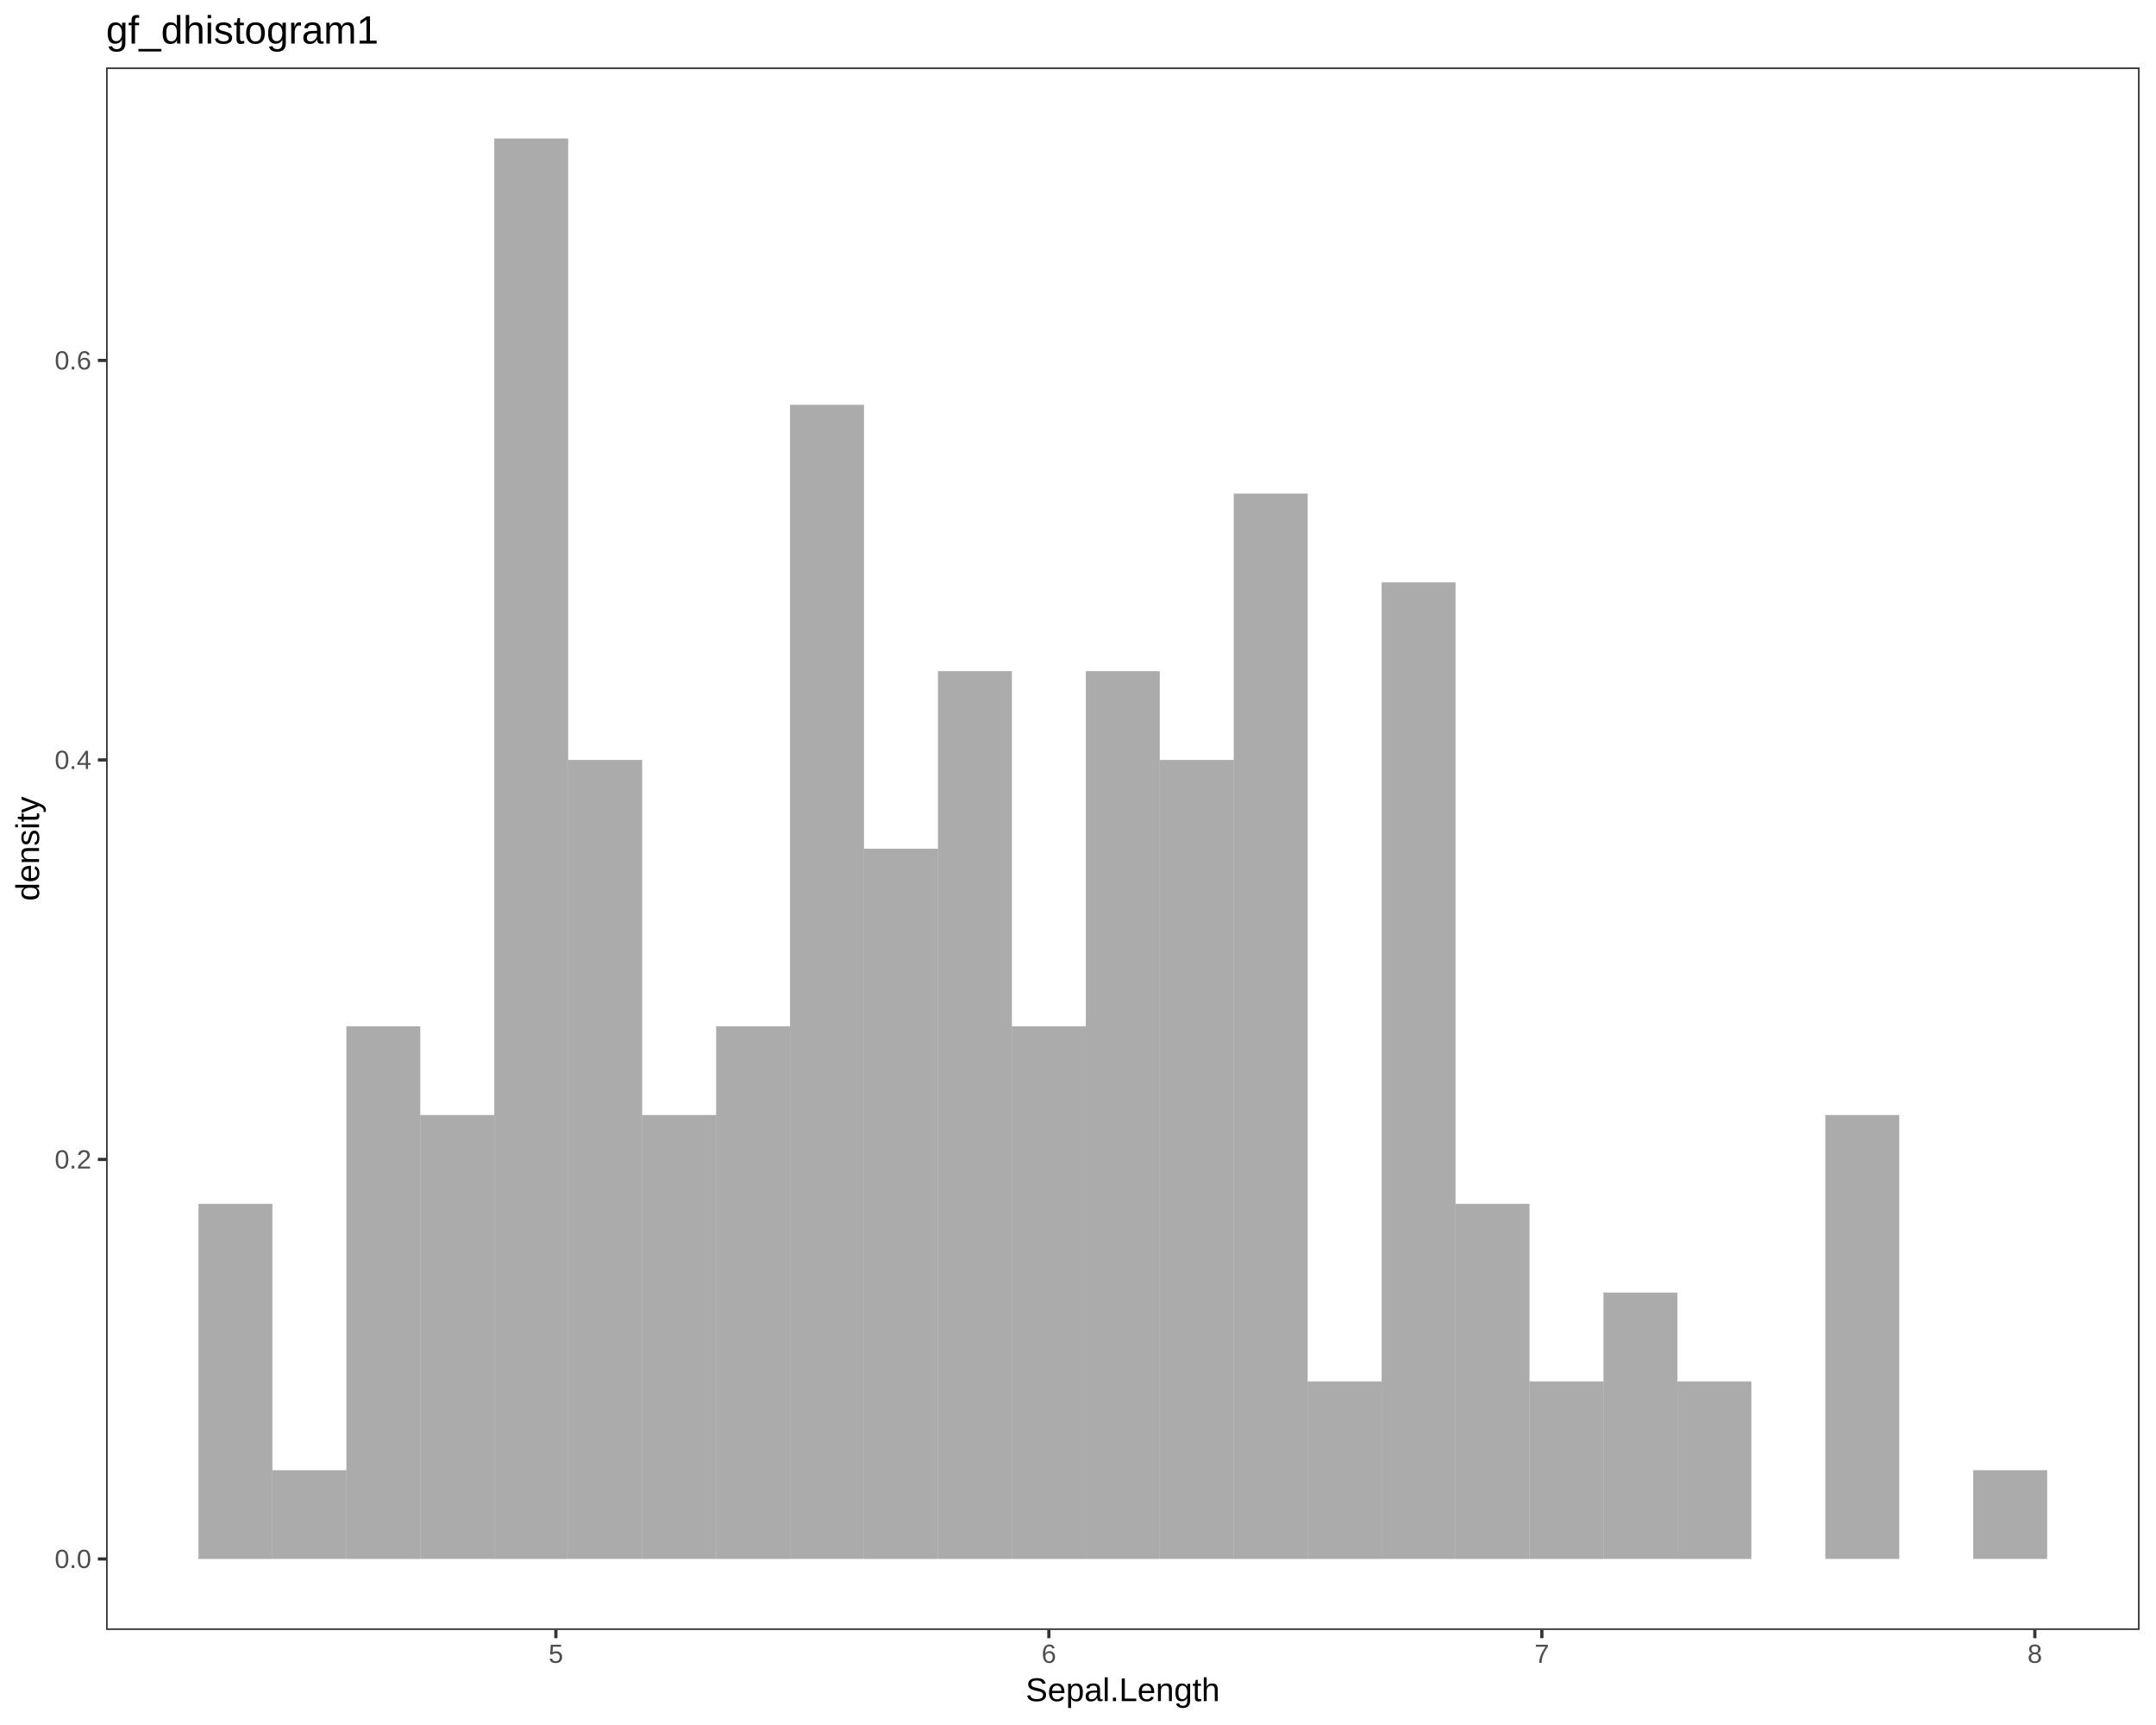
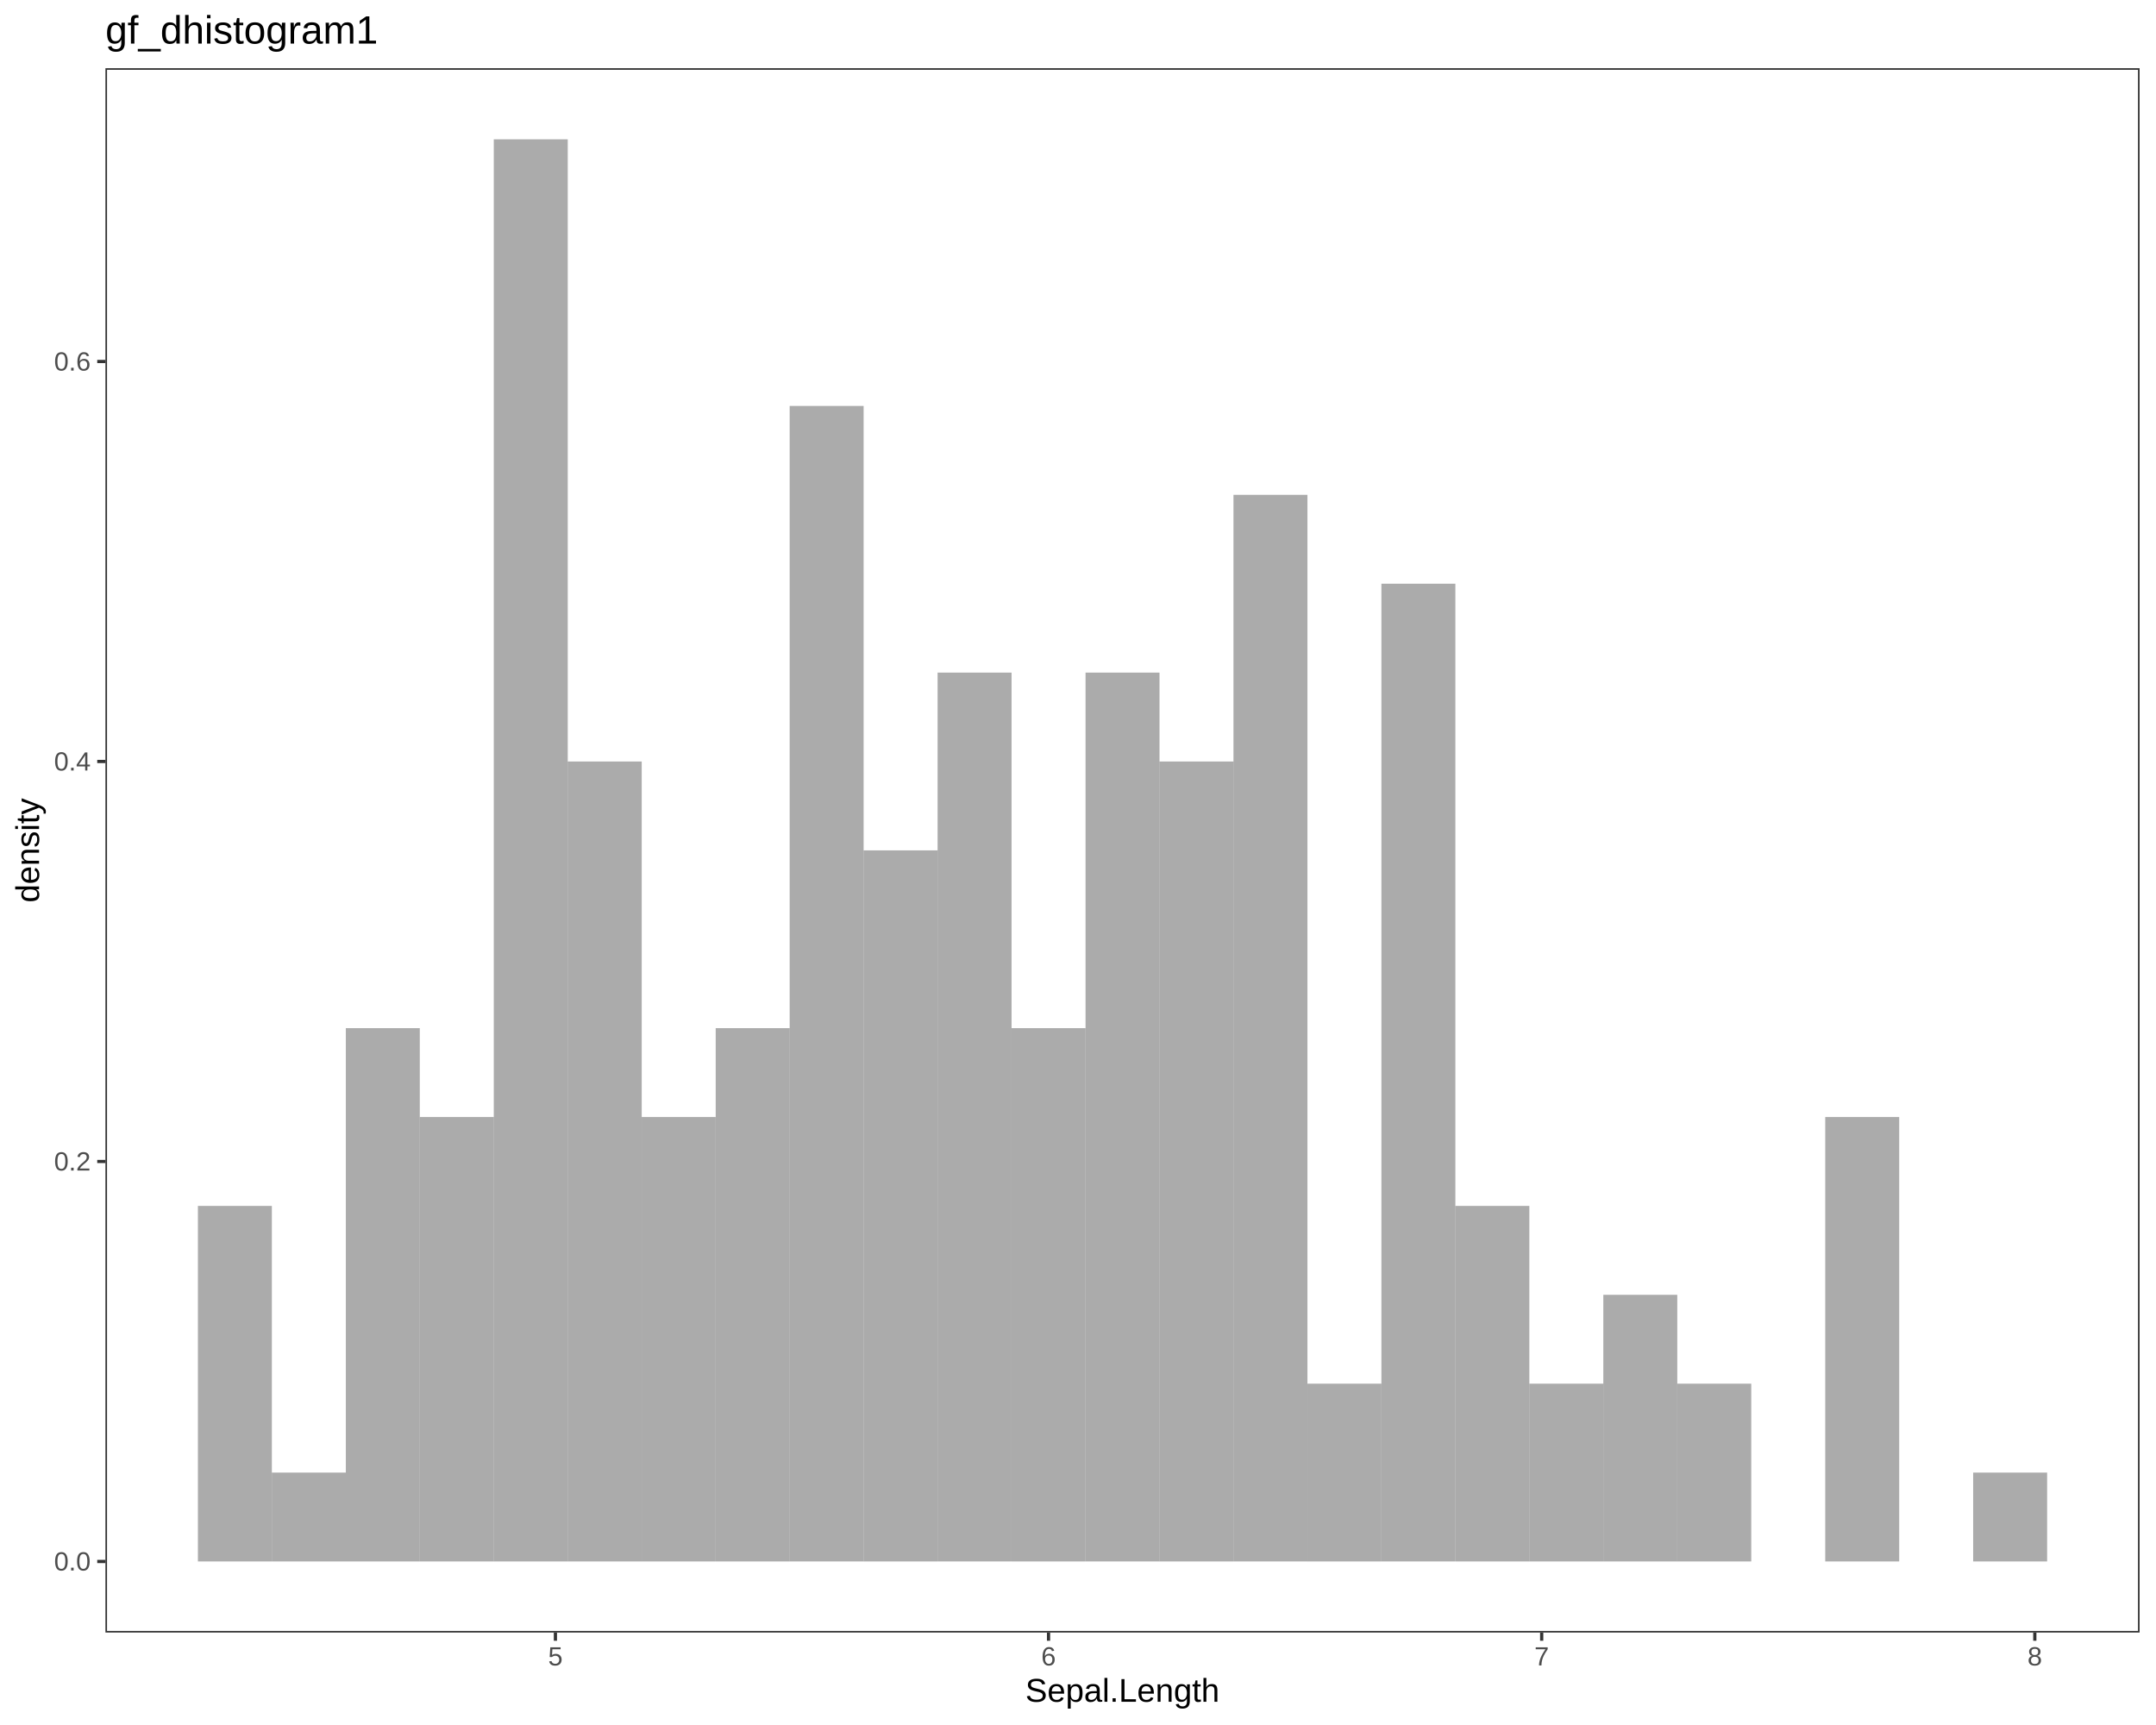
<svg xmlns="http://www.w3.org/2000/svg" viewBox="0 0 720.00 576.00">
  <defs>
    <style type="text/css">
    line, polyline, polygon, path, rect, circle {
      fill: none;
      stroke: #000000;
      stroke-linecap: round;
      stroke-linejoin: round;
      stroke-miterlimit: 10.00;
    }
  </style>
  </defs>
  <rect width="100%" height="100%" style="stroke: none; fill: #FFFFFF;" />
  <rect x="0.00" y="0.00" width="720.00" height="576.00" style="stroke-width: 1.07; stroke: #FFFFFF; fill: #FFFFFF;" />
  <defs>
-     <clipPath id="cpMzUuNDJ8NzE0LjUyfDU0NC4yN3wyMi41Mg==">
-       <rect x="35.42" y="22.52" width="679.10" height="521.75" />
+     <clipPath id="cpMzUuMjF8NzE0LjUyfDU0NS4xM3wyMi43Nw==">
+       <rect x="35.21" y="22.77" width="679.31" height="522.36" />
    </clipPath>
  </defs>
-   <rect x="35.42" y="22.52" width="679.10" height="521.75" style="stroke-width: 1.07; stroke: none; fill: #FFFFFF;" clip-path="url(#cpMzUuNDJ8NzE0LjUyfDU0NC4yN3wyMi41Mg==)" />
-   <rect x="66.28" y="401.98" width="24.69" height="118.58" style="stroke-width: 1.07; stroke: none; stroke-linecap: butt; fill: #595959; fill-opacity: 0.50;" clip-path="url(#cpMzUuNDJ8NzE0LjUyfDU0NC4yN3wyMi41Mg==)" />
-   <rect x="90.98" y="490.91" width="24.69" height="29.64" style="stroke-width: 1.07; stroke: none; stroke-linecap: butt; fill: #595959; fill-opacity: 0.50;" clip-path="url(#cpMzUuNDJ8NzE0LjUyfDU0NC4yN3wyMi41Mg==)" />
-   <rect x="115.67" y="342.69" width="24.69" height="177.87" style="stroke-width: 1.07; stroke: none; stroke-linecap: butt; fill: #595959; fill-opacity: 0.50;" clip-path="url(#cpMzUuNDJ8NzE0LjUyfDU0NC4yN3wyMi41Mg==)" />
-   <rect x="140.37" y="372.33" width="24.69" height="148.22" style="stroke-width: 1.07; stroke: none; stroke-linecap: butt; fill: #595959; fill-opacity: 0.50;" clip-path="url(#cpMzUuNDJ8NzE0LjUyfDU0NC4yN3wyMi41Mg==)" />
-   <rect x="165.06" y="46.24" width="24.69" height="474.32" style="stroke-width: 1.07; stroke: none; stroke-linecap: butt; fill: #595959; fill-opacity: 0.50;" clip-path="url(#cpMzUuNDJ8NzE0LjUyfDU0NC4yN3wyMi41Mg==)" />
-   <rect x="189.76" y="253.75" width="24.69" height="266.80" style="stroke-width: 1.07; stroke: none; stroke-linecap: butt; fill: #595959; fill-opacity: 0.50;" clip-path="url(#cpMzUuNDJ8NzE0LjUyfDU0NC4yN3wyMi41Mg==)" />
-   <rect x="214.45" y="372.33" width="24.69" height="148.22" style="stroke-width: 1.07; stroke: none; stroke-linecap: butt; fill: #595959; fill-opacity: 0.50;" clip-path="url(#cpMzUuNDJ8NzE0LjUyfDU0NC4yN3wyMi41Mg==)" />
-   <rect x="239.15" y="342.69" width="24.69" height="177.87" style="stroke-width: 1.07; stroke: none; stroke-linecap: butt; fill: #595959; fill-opacity: 0.50;" clip-path="url(#cpMzUuNDJ8NzE0LjUyfDU0NC4yN3wyMi41Mg==)" />
-   <rect x="263.84" y="135.17" width="24.69" height="385.38" style="stroke-width: 1.07; stroke: none; stroke-linecap: butt; fill: #595959; fill-opacity: 0.50;" clip-path="url(#cpMzUuNDJ8NzE0LjUyfDU0NC4yN3wyMi41Mg==)" />
-   <rect x="288.54" y="283.40" width="24.69" height="237.16" style="stroke-width: 1.07; stroke: none; stroke-linecap: butt; fill: #595959; fill-opacity: 0.50;" clip-path="url(#cpMzUuNDJ8NzE0LjUyfDU0NC4yN3wyMi41Mg==)" />
-   <rect x="313.23" y="224.11" width="24.69" height="296.45" style="stroke-width: 1.07; stroke: none; stroke-linecap: butt; fill: #595959; fill-opacity: 0.50;" clip-path="url(#cpMzUuNDJ8NzE0LjUyfDU0NC4yN3wyMi41Mg==)" />
-   <rect x="337.93" y="342.69" width="24.69" height="177.87" style="stroke-width: 1.07; stroke: none; stroke-linecap: butt; fill: #595959; fill-opacity: 0.50;" clip-path="url(#cpMzUuNDJ8NzE0LjUyfDU0NC4yN3wyMi41Mg==)" />
-   <rect x="362.62" y="224.11" width="24.69" height="296.45" style="stroke-width: 1.07; stroke: none; stroke-linecap: butt; fill: #595959; fill-opacity: 0.50;" clip-path="url(#cpMzUuNDJ8NzE0LjUyfDU0NC4yN3wyMi41Mg==)" />
-   <rect x="387.32" y="253.75" width="24.69" height="266.80" style="stroke-width: 1.07; stroke: none; stroke-linecap: butt; fill: #595959; fill-opacity: 0.50;" clip-path="url(#cpMzUuNDJ8NzE0LjUyfDU0NC4yN3wyMi41Mg==)" />
-   <rect x="412.01" y="164.82" width="24.69" height="355.74" style="stroke-width: 1.07; stroke: none; stroke-linecap: butt; fill: #595959; fill-opacity: 0.50;" clip-path="url(#cpMzUuNDJ8NzE0LjUyfDU0NC4yN3wyMi41Mg==)" />
-   <rect x="436.71" y="461.27" width="24.69" height="59.29" style="stroke-width: 1.07; stroke: none; stroke-linecap: butt; fill: #595959; fill-opacity: 0.50;" clip-path="url(#cpMzUuNDJ8NzE0LjUyfDU0NC4yN3wyMi41Mg==)" />
-   <rect x="461.40" y="194.46" width="24.69" height="326.09" style="stroke-width: 1.07; stroke: none; stroke-linecap: butt; fill: #595959; fill-opacity: 0.50;" clip-path="url(#cpMzUuNDJ8NzE0LjUyfDU0NC4yN3wyMi41Mg==)" />
-   <rect x="486.09" y="401.98" width="24.69" height="118.58" style="stroke-width: 1.07; stroke: none; stroke-linecap: butt; fill: #595959; fill-opacity: 0.50;" clip-path="url(#cpMzUuNDJ8NzE0LjUyfDU0NC4yN3wyMi41Mg==)" />
-   <rect x="510.79" y="461.27" width="24.69" height="59.29" style="stroke-width: 1.07; stroke: none; stroke-linecap: butt; fill: #595959; fill-opacity: 0.50;" clip-path="url(#cpMzUuNDJ8NzE0LjUyfDU0NC4yN3wyMi41Mg==)" />
-   <rect x="535.48" y="431.62" width="24.69" height="88.93" style="stroke-width: 1.07; stroke: none; stroke-linecap: butt; fill: #595959; fill-opacity: 0.50;" clip-path="url(#cpMzUuNDJ8NzE0LjUyfDU0NC4yN3wyMi41Mg==)" />
-   <rect x="560.18" y="461.27" width="24.69" height="59.29" style="stroke-width: 1.07; stroke: none; stroke-linecap: butt; fill: #595959; fill-opacity: 0.50;" clip-path="url(#cpMzUuNDJ8NzE0LjUyfDU0NC4yN3wyMi41Mg==)" />
-   <rect x="584.87" y="520.56" width="24.69" height="0.00" style="stroke-width: 1.07; stroke: none; stroke-linecap: butt; fill: #595959; fill-opacity: 0.50;" clip-path="url(#cpMzUuNDJ8NzE0LjUyfDU0NC4yN3wyMi41Mg==)" />
-   <rect x="609.57" y="372.33" width="24.69" height="148.22" style="stroke-width: 1.07; stroke: none; stroke-linecap: butt; fill: #595959; fill-opacity: 0.50;" clip-path="url(#cpMzUuNDJ8NzE0LjUyfDU0NC4yN3wyMi41Mg==)" />
-   <rect x="634.26" y="520.56" width="24.69" height="0.00" style="stroke-width: 1.07; stroke: none; stroke-linecap: butt; fill: #595959; fill-opacity: 0.50;" clip-path="url(#cpMzUuNDJ8NzE0LjUyfDU0NC4yN3wyMi41Mg==)" />
-   <rect x="658.96" y="490.91" width="24.69" height="29.64" style="stroke-width: 1.07; stroke: none; stroke-linecap: butt; fill: #595959; fill-opacity: 0.50;" clip-path="url(#cpMzUuNDJ8NzE0LjUyfDU0NC4yN3wyMi41Mg==)" />
-   <rect x="35.42" y="22.52" width="679.10" height="521.75" style="stroke-width: 1.07; stroke: #333333;" clip-path="url(#cpMzUuNDJ8NzE0LjUyfDU0NC4yN3wyMi41Mg==)" />
+   <rect x="35.21" y="22.77" width="679.31" height="522.36" style="stroke-width: 1.07; stroke: none; fill: #FFFFFF;" clip-path="url(#cpMzUuMjF8NzE0LjUyfDU0NS4xM3wyMi43Nw==)" />
+   <rect x="66.09" y="402.67" width="24.70" height="118.72" style="stroke-width: 1.07; stroke: none; stroke-linecap: square; stroke-linejoin: miter; fill: #595959; fill-opacity: 0.50;" clip-path="url(#cpMzUuMjF8NzE0LjUyfDU0NS4xM3wyMi43Nw==)" />
+   <rect x="90.79" y="491.71" width="24.70" height="29.68" style="stroke-width: 1.07; stroke: none; stroke-linecap: square; stroke-linejoin: miter; fill: #595959; fill-opacity: 0.50;" clip-path="url(#cpMzUuMjF8NzE0LjUyfDU0NS4xM3wyMi43Nw==)" />
+   <rect x="115.49" y="343.31" width="24.70" height="178.08" style="stroke-width: 1.07; stroke: none; stroke-linecap: square; stroke-linejoin: miter; fill: #595959; fill-opacity: 0.50;" clip-path="url(#cpMzUuMjF8NzE0LjUyfDU0NS4xM3wyMi43Nw==)" />
+   <rect x="140.20" y="372.99" width="24.70" height="148.40" style="stroke-width: 1.07; stroke: none; stroke-linecap: square; stroke-linejoin: miter; fill: #595959; fill-opacity: 0.50;" clip-path="url(#cpMzUuMjF8NzE0LjUyfDU0NS4xM3wyMi43Nw==)" />
+   <rect x="164.90" y="46.52" width="24.70" height="474.87" style="stroke-width: 1.07; stroke: none; stroke-linecap: square; stroke-linejoin: miter; fill: #595959; fill-opacity: 0.50;" clip-path="url(#cpMzUuMjF8NzE0LjUyfDU0NS4xM3wyMi43Nw==)" />
+   <rect x="189.60" y="254.27" width="24.70" height="267.12" style="stroke-width: 1.07; stroke: none; stroke-linecap: square; stroke-linejoin: miter; fill: #595959; fill-opacity: 0.50;" clip-path="url(#cpMzUuMjF8NzE0LjUyfDU0NS4xM3wyMi43Nw==)" />
+   <rect x="214.30" y="372.99" width="24.70" height="148.40" style="stroke-width: 1.07; stroke: none; stroke-linecap: square; stroke-linejoin: miter; fill: #595959; fill-opacity: 0.50;" clip-path="url(#cpMzUuMjF8NzE0LjUyfDU0NS4xM3wyMi43Nw==)" />
+   <rect x="239.01" y="343.31" width="24.70" height="178.08" style="stroke-width: 1.07; stroke: none; stroke-linecap: square; stroke-linejoin: miter; fill: #595959; fill-opacity: 0.50;" clip-path="url(#cpMzUuMjF8NzE0LjUyfDU0NS4xM3wyMi43Nw==)" />
+   <rect x="263.71" y="135.55" width="24.70" height="385.83" style="stroke-width: 1.07; stroke: none; stroke-linecap: square; stroke-linejoin: miter; fill: #595959; fill-opacity: 0.50;" clip-path="url(#cpMzUuMjF8NzE0LjUyfDU0NS4xM3wyMi43Nw==)" />
+   <rect x="288.41" y="283.95" width="24.70" height="237.44" style="stroke-width: 1.07; stroke: none; stroke-linecap: square; stroke-linejoin: miter; fill: #595959; fill-opacity: 0.50;" clip-path="url(#cpMzUuMjF8NzE0LjUyfDU0NS4xM3wyMi43Nw==)" />
+   <rect x="313.11" y="224.59" width="24.70" height="296.79" style="stroke-width: 1.07; stroke: none; stroke-linecap: square; stroke-linejoin: miter; fill: #595959; fill-opacity: 0.50;" clip-path="url(#cpMzUuMjF8NzE0LjUyfDU0NS4xM3wyMi43Nw==)" />
+   <rect x="337.81" y="343.31" width="24.70" height="178.08" style="stroke-width: 1.07; stroke: none; stroke-linecap: square; stroke-linejoin: miter; fill: #595959; fill-opacity: 0.50;" clip-path="url(#cpMzUuMjF8NzE0LjUyfDU0NS4xM3wyMi43Nw==)" />
+   <rect x="362.52" y="224.59" width="24.70" height="296.79" style="stroke-width: 1.07; stroke: none; stroke-linecap: square; stroke-linejoin: miter; fill: #595959; fill-opacity: 0.50;" clip-path="url(#cpMzUuMjF8NzE0LjUyfDU0NS4xM3wyMi43Nw==)" />
+   <rect x="387.22" y="254.27" width="24.70" height="267.12" style="stroke-width: 1.07; stroke: none; stroke-linecap: square; stroke-linejoin: miter; fill: #595959; fill-opacity: 0.50;" clip-path="url(#cpMzUuMjF8NzE0LjUyfDU0NS4xM3wyMi43Nw==)" />
+   <rect x="411.92" y="165.23" width="24.70" height="356.15" style="stroke-width: 1.07; stroke: none; stroke-linecap: square; stroke-linejoin: miter; fill: #595959; fill-opacity: 0.50;" clip-path="url(#cpMzUuMjF8NzE0LjUyfDU0NS4xM3wyMi43Nw==)" />
+   <rect x="436.62" y="462.03" width="24.70" height="59.36" style="stroke-width: 1.07; stroke: none; stroke-linecap: square; stroke-linejoin: miter; fill: #595959; fill-opacity: 0.50;" clip-path="url(#cpMzUuMjF8NzE0LjUyfDU0NS4xM3wyMi43Nw==)" />
+   <rect x="461.32" y="194.91" width="24.70" height="326.47" style="stroke-width: 1.07; stroke: none; stroke-linecap: square; stroke-linejoin: miter; fill: #595959; fill-opacity: 0.50;" clip-path="url(#cpMzUuMjF8NzE0LjUyfDU0NS4xM3wyMi43Nw==)" />
+   <rect x="486.03" y="402.67" width="24.70" height="118.72" style="stroke-width: 1.07; stroke: none; stroke-linecap: square; stroke-linejoin: miter; fill: #595959; fill-opacity: 0.50;" clip-path="url(#cpMzUuMjF8NzE0LjUyfDU0NS4xM3wyMi43Nw==)" />
+   <rect x="510.73" y="462.03" width="24.70" height="59.36" style="stroke-width: 1.07; stroke: none; stroke-linecap: square; stroke-linejoin: miter; fill: #595959; fill-opacity: 0.50;" clip-path="url(#cpMzUuMjF8NzE0LjUyfDU0NS4xM3wyMi43Nw==)" />
+   <rect x="535.43" y="432.35" width="24.70" height="89.04" style="stroke-width: 1.07; stroke: none; stroke-linecap: square; stroke-linejoin: miter; fill: #595959; fill-opacity: 0.50;" clip-path="url(#cpMzUuMjF8NzE0LjUyfDU0NS4xM3wyMi43Nw==)" />
+   <rect x="560.13" y="462.03" width="24.70" height="59.36" style="stroke-width: 1.07; stroke: none; stroke-linecap: square; stroke-linejoin: miter; fill: #595959; fill-opacity: 0.50;" clip-path="url(#cpMzUuMjF8NzE0LjUyfDU0NS4xM3wyMi43Nw==)" />
+   <rect x="584.83" y="521.39" width="24.70" height="0.00" style="stroke-width: 1.07; stroke: none; stroke-linecap: square; stroke-linejoin: miter; fill: #595959; fill-opacity: 0.50;" clip-path="url(#cpMzUuMjF8NzE0LjUyfDU0NS4xM3wyMi43Nw==)" />
+   <rect x="609.54" y="372.99" width="24.70" height="148.40" style="stroke-width: 1.07; stroke: none; stroke-linecap: square; stroke-linejoin: miter; fill: #595959; fill-opacity: 0.50;" clip-path="url(#cpMzUuMjF8NzE0LjUyfDU0NS4xM3wyMi43Nw==)" />
+   <rect x="634.24" y="521.39" width="24.70" height="0.00" style="stroke-width: 1.07; stroke: none; stroke-linecap: square; stroke-linejoin: miter; fill: #595959; fill-opacity: 0.50;" clip-path="url(#cpMzUuMjF8NzE0LjUyfDU0NS4xM3wyMi43Nw==)" />
+   <rect x="658.94" y="491.71" width="24.70" height="29.68" style="stroke-width: 1.07; stroke: none; stroke-linecap: square; stroke-linejoin: miter; fill: #595959; fill-opacity: 0.50;" clip-path="url(#cpMzUuMjF8NzE0LjUyfDU0NS4xM3wyMi43Nw==)" />
+   <rect x="35.21" y="22.77" width="679.31" height="522.36" style="stroke-width: 1.07; stroke: #333333;" clip-path="url(#cpMzUuMjF8NzE0LjUyfDU0NS4xM3wyMi43Nw==)" />
  <defs>
    <clipPath id="cpMC4wMHw3MjAuMDB8NTc2LjAwfDAuMDA=">
      <rect x="0.00" y="0.00" width="720.00" height="576.00" />
    </clipPath>
  </defs>
  <g clip-path="url(#cpMC4wMHw3MjAuMDB8NTc2LjAwfDAuMDA=)">
-     <text x="18.27" y="523.58" style="font-size: 8.80px; fill: #4D4D4D; font-family: Liberation Sans;" textLength="12.22px" lengthAdjust="spacingAndGlyphs">0.0</text>
+     <text x="18.06" y="524.41" style="font-size: 8.80px; fill: #4D4D4D; font-family: Liberation Sans;" textLength="12.22px" lengthAdjust="spacingAndGlyphs">0.0</text>
  </g>
  <g clip-path="url(#cpMC4wMHw3MjAuMDB8NTc2LjAwfDAuMDA=)">
-     <text x="18.27" y="390.18" style="font-size: 8.80px; fill: #4D4D4D; font-family: Liberation Sans;" textLength="12.22px" lengthAdjust="spacingAndGlyphs">0.2</text>
+     <text x="18.06" y="390.85" style="font-size: 8.80px; fill: #4D4D4D; font-family: Liberation Sans;" textLength="12.22px" lengthAdjust="spacingAndGlyphs">0.2</text>
  </g>
  <g clip-path="url(#cpMC4wMHw3MjAuMDB8NTc2LjAwfDAuMDA=)">
-     <text x="18.27" y="256.77" style="font-size: 8.80px; fill: #4D4D4D; font-family: Liberation Sans;" textLength="12.22px" lengthAdjust="spacingAndGlyphs">0.4</text>
+     <text x="18.06" y="257.29" style="font-size: 8.80px; fill: #4D4D4D; font-family: Liberation Sans;" textLength="12.22px" lengthAdjust="spacingAndGlyphs">0.4</text>
  </g>
  <g clip-path="url(#cpMC4wMHw3MjAuMDB8NTc2LjAwfDAuMDA=)">
-     <text x="18.27" y="123.37" style="font-size: 8.80px; fill: #4D4D4D; font-family: Liberation Sans;" textLength="12.22px" lengthAdjust="spacingAndGlyphs">0.6</text>
+     <text x="18.06" y="123.74" style="font-size: 8.80px; fill: #4D4D4D; font-family: Liberation Sans;" textLength="12.22px" lengthAdjust="spacingAndGlyphs">0.6</text>
  </g>
-   <polyline points="32.68,520.56 35.42,520.56 " style="stroke-width: 1.07; stroke: #333333; stroke-linecap: butt;" clip-path="url(#cpMC4wMHw3MjAuMDB8NTc2LjAwfDAuMDA=)" />
-   <polyline points="32.68,387.15 35.42,387.15 " style="stroke-width: 1.07; stroke: #333333; stroke-linecap: butt;" clip-path="url(#cpMC4wMHw3MjAuMDB8NTc2LjAwfDAuMDA=)" />
-   <polyline points="32.68,253.75 35.42,253.75 " style="stroke-width: 1.07; stroke: #333333; stroke-linecap: butt;" clip-path="url(#cpMC4wMHw3MjAuMDB8NTc2LjAwfDAuMDA=)" />
-   <polyline points="32.68,120.35 35.42,120.35 " style="stroke-width: 1.07; stroke: #333333; stroke-linecap: butt;" clip-path="url(#cpMC4wMHw3MjAuMDB8NTc2LjAwfDAuMDA=)" />
-   <polyline points="185.64,547.01 185.64,544.27 " style="stroke-width: 1.07; stroke: #333333; stroke-linecap: butt;" clip-path="url(#cpMC4wMHw3MjAuMDB8NTc2LjAwfDAuMDA=)" />
-   <polyline points="350.27,547.01 350.27,544.27 " style="stroke-width: 1.07; stroke: #333333; stroke-linecap: butt;" clip-path="url(#cpMC4wMHw3MjAuMDB8NTc2LjAwfDAuMDA=)" />
-   <polyline points="514.91,547.01 514.91,544.27 " style="stroke-width: 1.07; stroke: #333333; stroke-linecap: butt;" clip-path="url(#cpMC4wMHw3MjAuMDB8NTc2LjAwfDAuMDA=)" />
-   <polyline points="679.54,547.01 679.54,544.27 " style="stroke-width: 1.07; stroke: #333333; stroke-linecap: butt;" clip-path="url(#cpMC4wMHw3MjAuMDB8NTc2LjAwfDAuMDA=)" />
+   <polyline points="32.47,521.39 35.21,521.39 " style="stroke-width: 1.07; stroke: #333333; stroke-linecap: butt;" clip-path="url(#cpMC4wMHw3MjAuMDB8NTc2LjAwfDAuMDA=)" />
+   <polyline points="32.47,387.83 35.21,387.83 " style="stroke-width: 1.07; stroke: #333333; stroke-linecap: butt;" clip-path="url(#cpMC4wMHw3MjAuMDB8NTc2LjAwfDAuMDA=)" />
+   <polyline points="32.47,254.27 35.21,254.27 " style="stroke-width: 1.07; stroke: #333333; stroke-linecap: butt;" clip-path="url(#cpMC4wMHw3MjAuMDB8NTc2LjAwfDAuMDA=)" />
+   <polyline points="32.47,120.71 35.21,120.71 " style="stroke-width: 1.07; stroke: #333333; stroke-linecap: butt;" clip-path="url(#cpMC4wMHw3MjAuMDB8NTc2LjAwfDAuMDA=)" />
+   <polyline points="185.48,547.87 185.48,545.13 " style="stroke-width: 1.07; stroke: #333333; stroke-linecap: butt;" clip-path="url(#cpMC4wMHw3MjAuMDB8NTc2LjAwfDAuMDA=)" />
+   <polyline points="350.16,547.87 350.16,545.13 " style="stroke-width: 1.07; stroke: #333333; stroke-linecap: butt;" clip-path="url(#cpMC4wMHw3MjAuMDB8NTc2LjAwfDAuMDA=)" />
+   <polyline points="514.85,547.87 514.85,545.13 " style="stroke-width: 1.07; stroke: #333333; stroke-linecap: butt;" clip-path="url(#cpMC4wMHw3MjAuMDB8NTc2LjAwfDAuMDA=)" />
+   <polyline points="679.53,547.87 679.53,545.13 " style="stroke-width: 1.07; stroke: #333333; stroke-linecap: butt;" clip-path="url(#cpMC4wMHw3MjAuMDB8NTc2LjAwfDAuMDA=)" />
  <g clip-path="url(#cpMC4wMHw3MjAuMDB8NTc2LjAwfDAuMDA=)">
-     <text x="183.20" y="555.25" style="font-size: 8.80px; fill: #4D4D4D; font-family: Liberation Sans;" textLength="4.89px" lengthAdjust="spacingAndGlyphs">5</text>
+     <text x="183.04" y="556.11" style="font-size: 8.80px; fill: #4D4D4D; font-family: Liberation Sans;" textLength="4.89px" lengthAdjust="spacingAndGlyphs">5</text>
  </g>
  <g clip-path="url(#cpMC4wMHw3MjAuMDB8NTc2LjAwfDAuMDA=)">
-     <text x="347.83" y="555.25" style="font-size: 8.80px; fill: #4D4D4D; font-family: Liberation Sans;" textLength="4.89px" lengthAdjust="spacingAndGlyphs">6</text>
+     <text x="347.72" y="556.11" style="font-size: 8.80px; fill: #4D4D4D; font-family: Liberation Sans;" textLength="4.89px" lengthAdjust="spacingAndGlyphs">6</text>
  </g>
  <g clip-path="url(#cpMC4wMHw3MjAuMDB8NTc2LjAwfDAuMDA=)">
-     <text x="512.46" y="555.25" style="font-size: 8.80px; fill: #4D4D4D; font-family: Liberation Sans;" textLength="4.89px" lengthAdjust="spacingAndGlyphs">7</text>
+     <text x="512.40" y="556.11" style="font-size: 8.80px; fill: #4D4D4D; font-family: Liberation Sans;" textLength="4.89px" lengthAdjust="spacingAndGlyphs">7</text>
  </g>
  <g clip-path="url(#cpMC4wMHw3MjAuMDB8NTc2LjAwfDAuMDA=)">
-     <text x="677.09" y="555.25" style="font-size: 8.80px; fill: #4D4D4D; font-family: Liberation Sans;" textLength="4.89px" lengthAdjust="spacingAndGlyphs">8</text>
+     <text x="677.08" y="556.11" style="font-size: 8.80px; fill: #4D4D4D; font-family: Liberation Sans;" textLength="4.89px" lengthAdjust="spacingAndGlyphs">8</text>
  </g>
  <g clip-path="url(#cpMC4wMHw3MjAuMDB8NTc2LjAwfDAuMDA=)">
-     <text x="342.52" y="568.04" style="font-size: 11.00px; font-family: Liberation Sans;" textLength="64.91px" lengthAdjust="spacingAndGlyphs">Sepal.Length</text>
+     <text x="342.41" y="568.24" style="font-size: 11.00px; font-family: Liberation Sans;" textLength="64.91px" lengthAdjust="spacingAndGlyphs">Sepal.Length</text>
  </g>
  <g clip-path="url(#cpMC4wMHw3MjAuMDB8NTc2LjAwfDAuMDA=)">
-     <text transform="translate(13.04,300.83) rotate(-90)" style="font-size: 11.00px; font-family: Liberation Sans;" textLength="34.88px" lengthAdjust="spacingAndGlyphs">density</text>
+     <text transform="translate(13.04,301.39) rotate(-90)" style="font-size: 11.00px; font-family: Liberation Sans;" textLength="34.88px" lengthAdjust="spacingAndGlyphs">density</text>
  </g>
  <g clip-path="url(#cpMC4wMHw3MjAuMDB8NTc2LjAwfDAuMDA=)">
-     <text x="35.42" y="14.56" style="font-size: 13.20px; font-family: Liberation Sans;" textLength="90.84px" lengthAdjust="spacingAndGlyphs">gf_dhistogram1</text>
+     <text x="35.21" y="14.56" style="font-size: 13.20px; font-family: Liberation Sans;" textLength="90.84px" lengthAdjust="spacingAndGlyphs">gf_dhistogram1</text>
  </g>
</svg>
